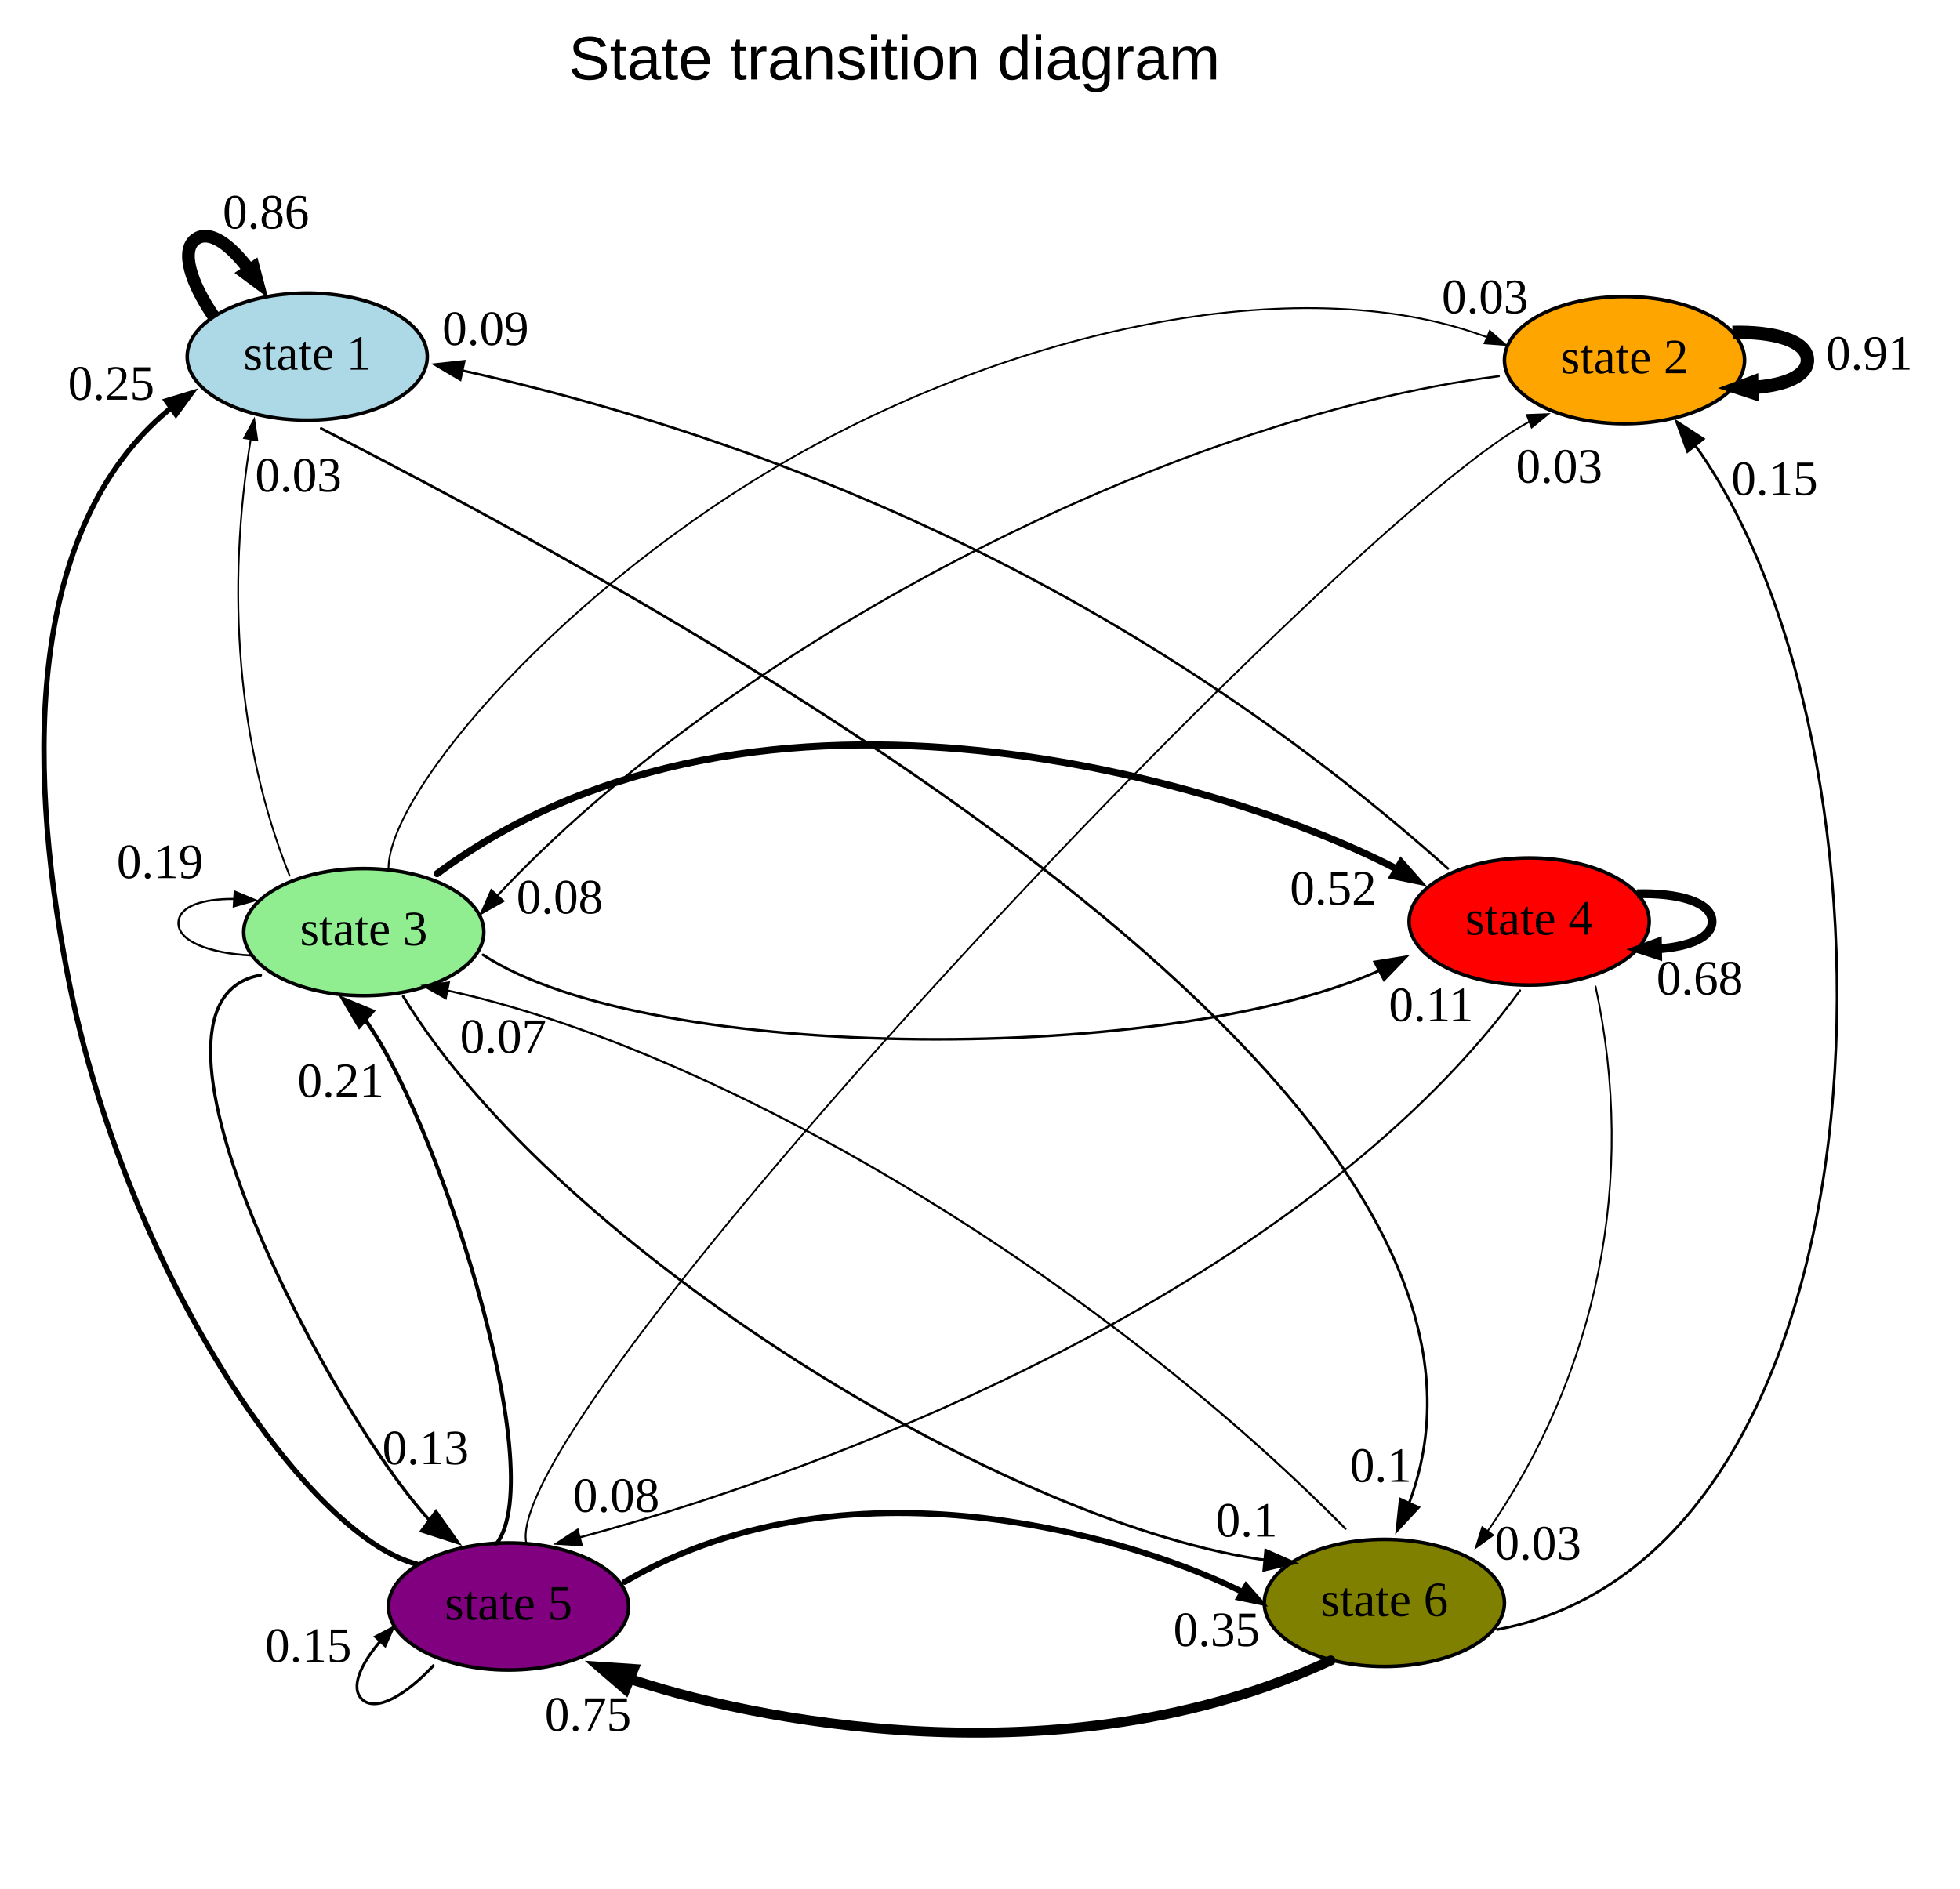
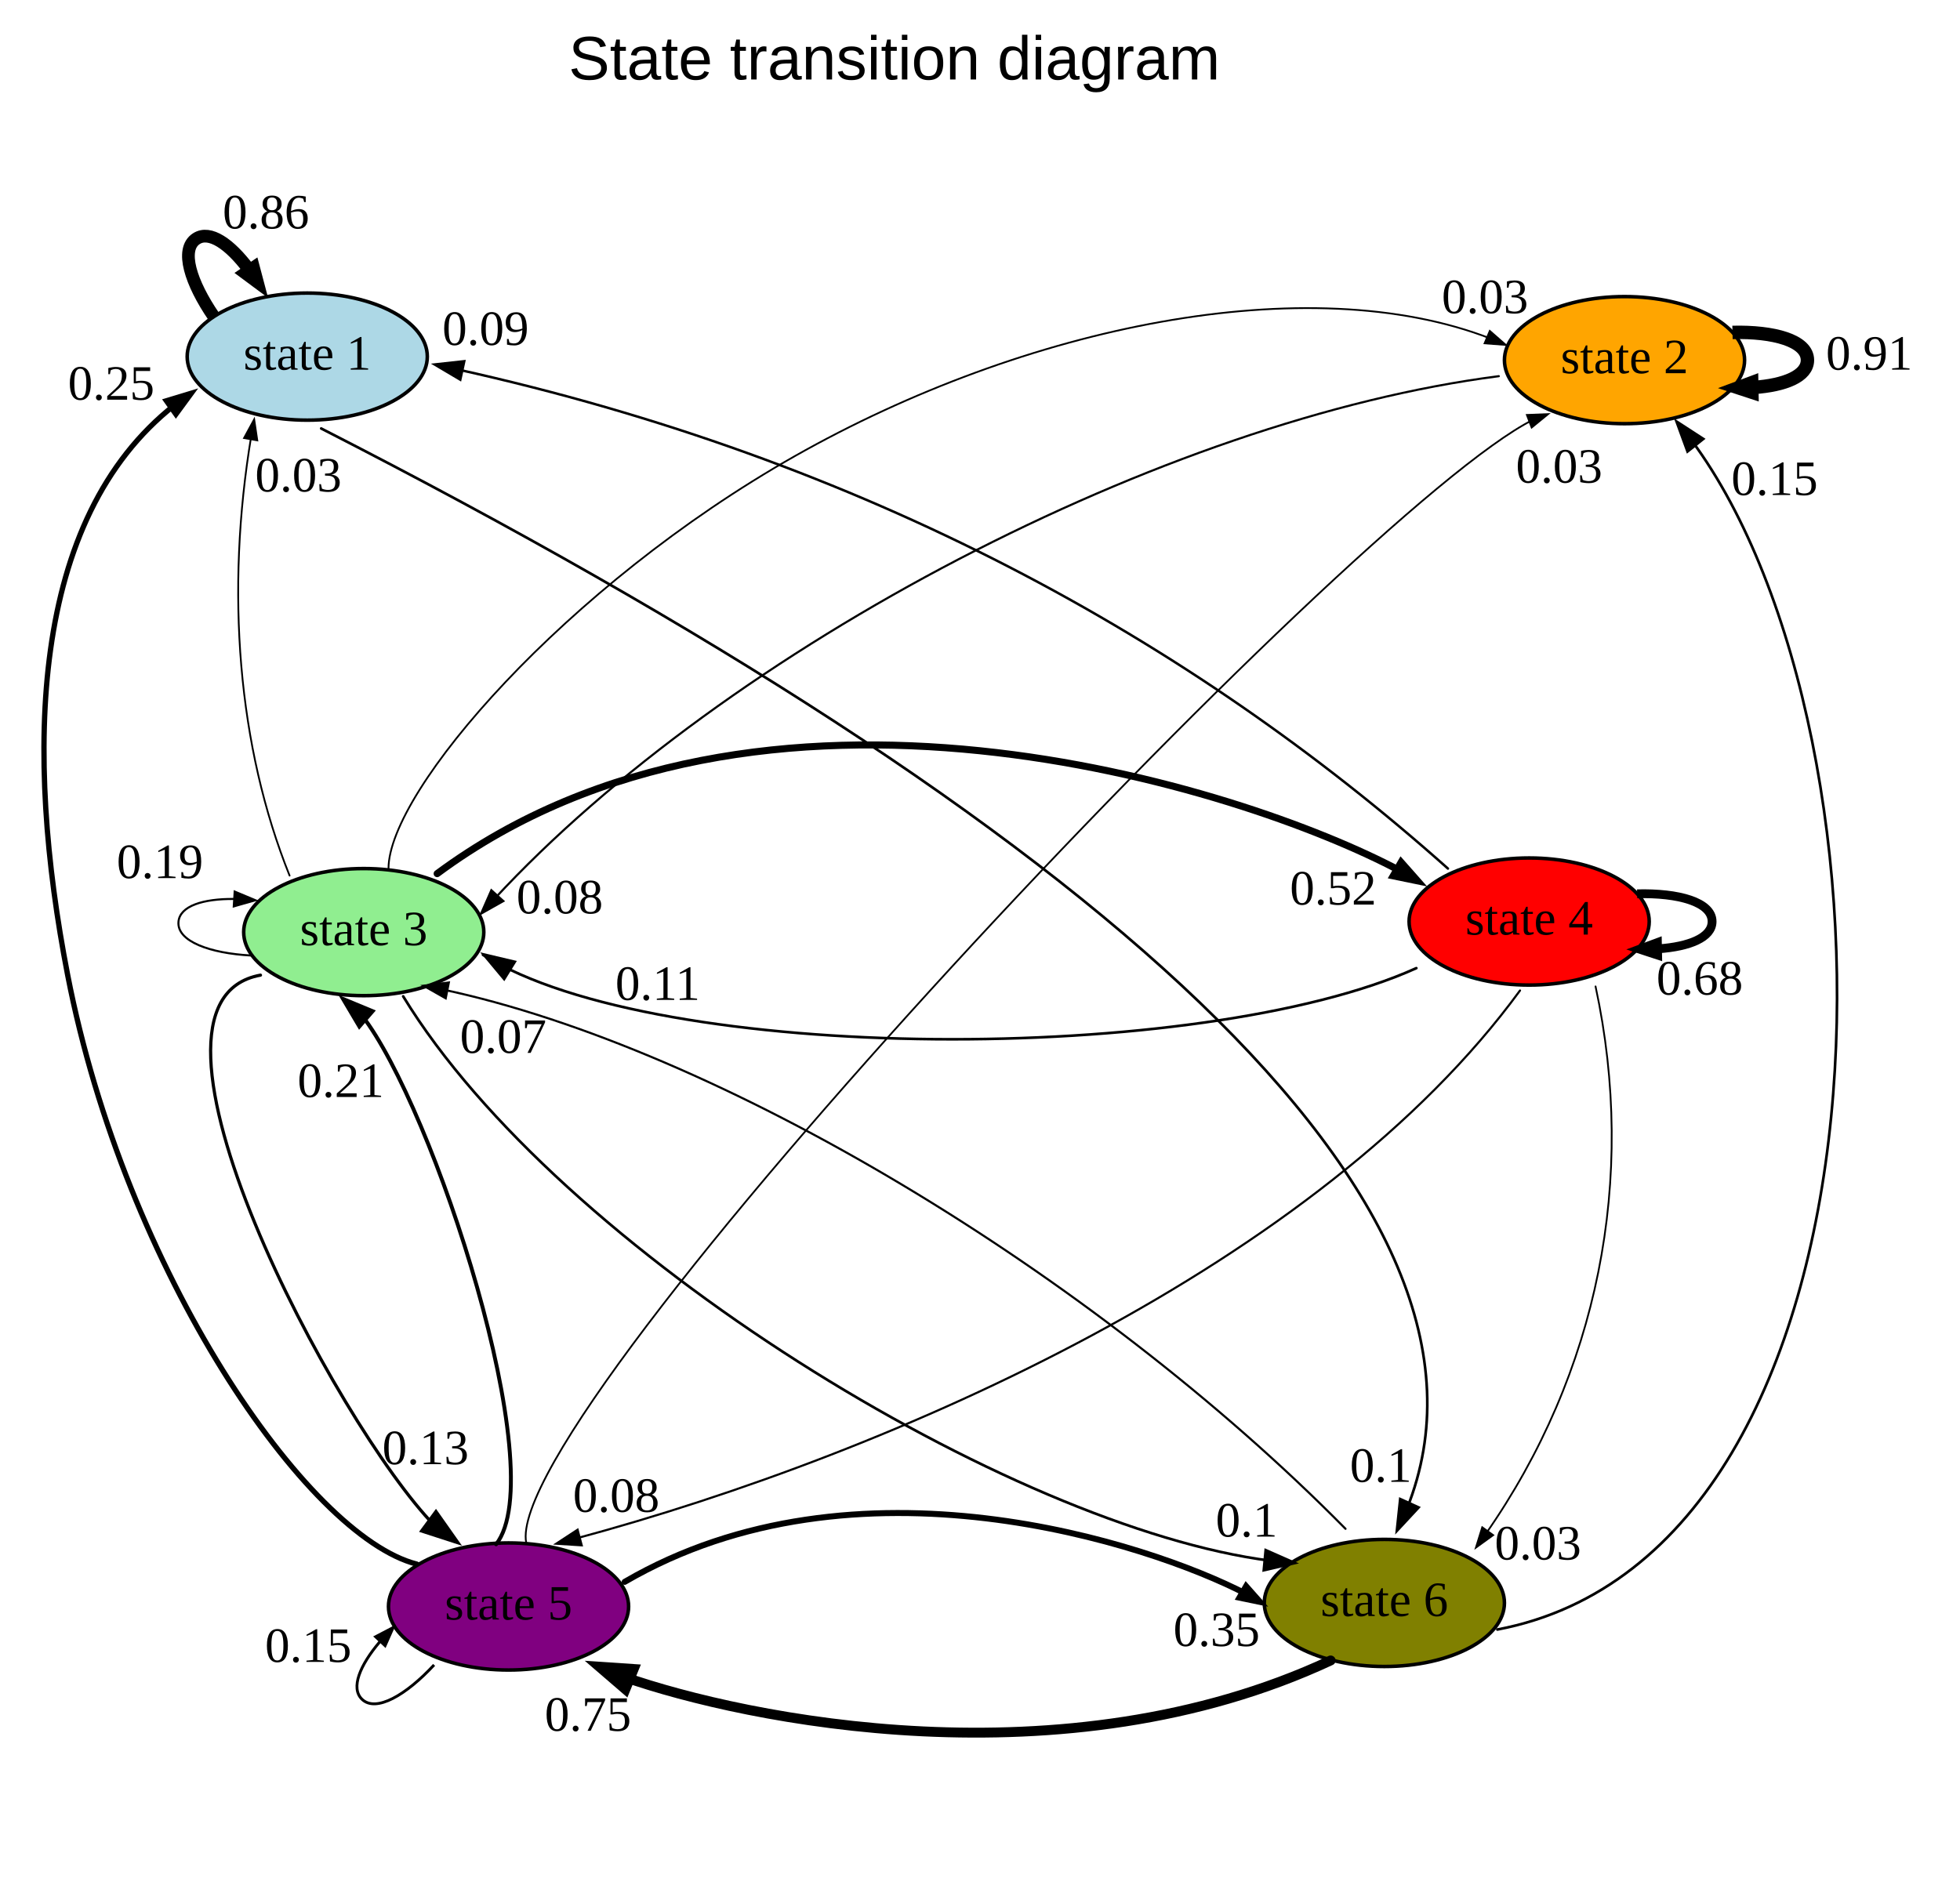
<svg xmlns="http://www.w3.org/2000/svg" width="100%" height="100%" viewBox="0 0 555 535" version="1.1" xml:space="preserve" style="fill-rule:evenodd;clip-rule:evenodd;">
  <g id="Artboard1" transform="matrix(1.04915,0,0,1.06574,-83.9319,27.7092)">
    <rect x="80" y="-26" width="529" height="502" style="fill:none;" />
    <g transform="matrix(0.953153,0,0,0.938318,-54.3946,493.828)">
      <ellipse cx="228" cy="-453" rx="34" ry="18" style="fill:rgb(173,216,230);stroke:black;stroke-width:1px;" />
    </g>
    <g transform="matrix(0.953153,0,0,0.938318,145.693,72.242)">
      <text x="0px" y="0px" style="font-family:'TimesNewRomanPSMT', 'Times New Roman', serif;font-size:14px;">state 1</text>
    </g>
    <g transform="matrix(-0.544363,-0.825792,0.852115,-0.544363,253.163,311.601)">
      <g transform="matrix(0.953153,-1.05821e-16,1.04174e-16,0.938318,32.3423,475.062)">
        <path d="M258.58,-460.85C270.19,-461.15 279.8,-458.54 279.8,-453C279.8,-448.46 273.34,-445.88 264.6,-445.27" style="fill:none;fill-rule:nonzero;stroke:black;stroke-width:3.6px;" />
      </g>
      <g transform="matrix(0.953153,0,0,0.938318,32.3423,475.062)">
        <path d="M264.62,-443.17L258.58,-445.15L264.54,-447.37L264.62,-443.17Z" style="fill-rule:nonzero;stroke:black;stroke-width:2.58px;" />
      </g>
    </g>
    <g transform="matrix(0.953153,0,0,0.938318,140.097,34.7094)">
      <text x="0px" y="0px" style="font-family:'TimesNewRomanPSMT', 'Times New Roman', serif;font-size:14px;">0.86</text>
    </g>
    <g transform="matrix(0.953153,0,0,0.938318,57.1243,413.133)">
      <ellipse cx="484" cy="-366" rx="34" ry="18" style="fill:rgb(255,165,0);stroke:black;stroke-width:1px;" />
    </g>
    <g transform="matrix(0.953153,0,0,0.938318,501.219,73.1802)">
      <text x="0px" y="0px" style="font-family:'TimesNewRomanPSMT', 'Times New Roman', serif;font-size:14px;">state 2</text>
    </g>
    <g transform="matrix(0.953153,0,0,0.938318,-125.881,238.607)">
      <ellipse cx="319" cy="-18" rx="34" ry="18" style="fill:rgb(144,238,144);stroke:black;stroke-width:1px;" />
    </g>
    <g transform="matrix(0.953153,0,0,0.938318,160.944,225.189)">
      <text x="0px" y="0px" style="font-family:'TimesNewRomanPSMT', 'Times New Roman', serif;font-size:14px;">state 3</text>
    </g>
    <g transform="matrix(0.953153,0,0,0.938318,188.659,317.425)">
      <ellipse cx="319" cy="-105" rx="34" ry="18" style="fill:rgb(255,0,0);stroke:black;stroke-width:1px;" />
    </g>
    <g transform="matrix(0.953153,0,0,0.938318,475.484,222.373)">
      <text x="0px" y="0px" style="font-family:'TimesNewRomanPSMT', 'Times New Roman', serif;font-size:14px;">state 4</text>
    </g>
    <g transform="matrix(0.953153,0,0,0.938318,-167.82,581.092)">
      <ellipse cx="404" cy="-192" rx="34" ry="18" style="fill:rgb(128,0,128);stroke:black;stroke-width:1px;" />
    </g>
    <g transform="matrix(0.953153,0,0,0.938318,200.023,404.407)">
      <text x="0px" y="0px" style="font-family:'TimesNewRomanPSMT', 'Times New Roman', serif;font-size:14px;">state 5</text>
    </g>
    <g transform="matrix(0.953153,0,0,0.938318,218.207,661.787)">
      <ellipse cx="247" cy="-279" rx="34" ry="18" style="fill:rgb(128,128,0);stroke:black;stroke-width:1px;" />
    </g>
    <g transform="matrix(0.953153,0,0,0.938318,436.405,403.468)">
      <text x="0px" y="0px" style="font-family:'TimesNewRomanPSMT', 'Times New Roman', serif;font-size:14px;">state 6</text>
    </g>
    <g transform="matrix(0.953153,0,0,0.938318,57.1243,413.133)">
      <path d="M514.58,-373.85C526.19,-374.15 535.8,-371.54 535.8,-366C535.8,-361.46 529.34,-358.88 520.6,-358.27" style="fill:none;fill-rule:nonzero;stroke:black;stroke-width:3.8px;" />
    </g>
    <g transform="matrix(0.953153,0,0,0.938318,57.1243,413.133)">
      <path d="M520.62,-356.17L514.58,-358.15L520.54,-360.37L520.62,-356.17Z" style="fill-rule:nonzero;stroke:black;stroke-width:2.72px;" />
    </g>
    <g transform="matrix(0.953153,0,0,0.938318,572.828,72.2419)">
      <text x="0px" y="0px" style="font-family:'TimesNewRomanPSMT', 'Times New Roman', serif;font-size:14px;">0.91</text>
    </g>
    <g transform="matrix(-0.99683,-0.0783235,0.0808201,-0.99683,337.946,435.318)">
      <g transform="matrix(0.953153,0,0,0.938318,-126.834,216.087)">
        <path d="M349.58,-25.85C361.19,-26.15 370.8,-23.54 370.8,-18C370.8,-13.46 364.34,-10.88 355.6,-10.27" style="fill:none;fill-rule:nonzero;stroke:black;stroke-width:0.58px;" />
      </g>
      <g transform="matrix(0.953153,0,0,0.938318,-126.834,216.087)">
        <path d="M355.62,-8.17L349.58,-10.15L355.54,-12.37L355.62,-8.17Z" style="fill-rule:nonzero;stroke:black;stroke-width:0.58px;" />
      </g>
    </g>
    <g transform="matrix(0.953153,0,0,0.938318,111.502,207.361)">
      <text x="0px" y="0px" style="font-family:'TimesNewRomanPSMT', 'Times New Roman', serif;font-size:14px;">0.19</text>
    </g>
    <g transform="matrix(0.953155,0,0,0.938318,188.658,317.425)">
      <path d="M349.58,-112.85C361.19,-113.15 370.8,-110.54 370.8,-105C370.8,-100.46 364.34,-97.88 355.6,-97.27" style="fill:none;fill-rule:nonzero;stroke:black;stroke-width:2.5px;" />
    </g>
    <g transform="matrix(0.953153,0,0,0.938318,188.659,317.425)">
      <path d="M355.62,-95.17L349.58,-97.15L355.54,-99.37L355.62,-95.17Z" style="fill-rule:nonzero;stroke:black;stroke-width:2.03px;" />
    </g>
    <g transform="matrix(0.953153,0,0,0.938318,527.077,238.324)">
      <text x="0px" y="0px" style="font-family:'TimesNewRomanPSMT', 'Times New Roman', serif;font-size:14px;">0.68</text>
    </g>
    <g transform="matrix(-0.698215,0.704744,-0.727209,-0.698215,600.154,572.033)">
      <g transform="matrix(0.953153,0,0,0.938318,-245.978,580.153)">
        <path d="M434.58,-199.85C446.19,-200.15 455.8,-197.54 455.8,-192C455.8,-187.46 449.34,-184.88 440.6,-184.27" style="fill:none;fill-rule:nonzero;stroke:black;stroke-width:0.8px;" />
      </g>
      <g transform="matrix(0.953153,0,0,0.938318,-245.978,580.153)">
        <path d="M440.62,-182.17L434.58,-184.15L440.54,-186.37L440.62,-182.17Z" style="fill-rule:nonzero;stroke:black;stroke-width:0.44px;" />
      </g>
    </g>
    <g transform="matrix(0.953153,0,0,0.938318,151.535,415.666)">
      <text x="0px" y="0px" style="font-family:'TimesNewRomanPSMT', 'Times New Roman', serif;font-size:14px;">0.15</text>
    </g>
    <g transform="matrix(1.38768,0,0,1.36608,233.457,-4.87367)">
      <text x="0px" y="0px" style="font-family:'ArialMT', 'Arial', sans-serif;font-size:12px;">State transition diagram</text>
    </g>
    <g transform="matrix(0.953153,0,0,0.938318,148.866,104.614)">
      <text x="0px" y="0px" style="font-family:'TimesNewRomanPSMT', 'Times New Roman', serif;font-size:14px;">0.03</text>
    </g>
-     <g transform="matrix(0.588998,0,0,0.96048,103.971,-26.6945)">
-       <g transform="matrix(1.61826,-0,-0,0.976923,-40.6974,0.723077)">
+     <g transform="matrix(0.953152,0,0,0.938315,80.0003,-26)">
+       <g>
        <path d="M68.722,124.255L72.113,118L73.153,125.039L68.722,124.255Z" />
        <path d="M82,248C67.37,211.575 63.781,167.581 71.172,123.317" style="fill:none;stroke:black;stroke-width:0.5px;stroke-linecap:round;stroke-linejoin:round;stroke-miterlimit:1.5;" />
      </g>
    </g>
-     <g transform="matrix(0.623109,0,0,0.925659,164.702,156.396)">
-       <g transform="matrix(1.52967,-0,-0,1.01367,-135.935,-197.044)">
+     <g transform="matrix(0.953151,0,0,0.938313,79.9997,-25.9996)">
+       <g>
        <path d="M432.004,117.288L439.113,117L433.598,121.496L432.004,117.288Z" />
        <path d="M149.009,437C141.66,399.999 383.095,144.497 434.063,118.914" style="fill:none;stroke:black;stroke-width:0.5px;stroke-linecap:round;stroke-linejoin:round;stroke-miterlimit:1.5;" />
      </g>
    </g>
-     <g transform="matrix(0.627403,0,0,0.471508,150.011,102.004)">
-       <g transform="matrix(1.5192,-0,-0,1.99003,-111.589,-271.478)">
+     <g transform="matrix(0.953151,0,0,0.938315,79.9997,-26)">
+       <g>
        <path d="M421.759,93.314L427.113,98L420.018,97.464L421.759,93.314Z" />
        <path d="M110.01,246C110.01,223.979 160.108,165.968 225.079,129.175C290.367,92.202 370.529,75.862 422.133,95.911" style="fill:none;stroke:black;stroke-width:0.5px;stroke-linecap:round;stroke-linejoin:round;stroke-miterlimit:1.5;" />
      </g>
    </g>
-     <g transform="matrix(-1.15418,-0.45427,0.455611,-1.12183,499.432,548.666)">
-       <g transform="matrix(-0.712011,0.288319,-0.284669,-0.721141,487.663,314.785)">
+     <g transform="matrix(0.95315,3.332e-07,-5.05731e-07,0.938314,80.0006,-25.9999)">
+       <g>
        <path d="M423.234,434.796L417.467,438.963L419.581,432.169L423.234,434.796Z" />
        <path d="M451.799,279.378C463.547,333.792 452.533,388.949 420.619,434.579" style="fill:none;stroke:black;stroke-width:0.5px;stroke-linecap:round;stroke-linejoin:round;stroke-miterlimit:1.5;" />
      </g>
    </g>
-     <g transform="matrix(0.588998,0,0,0.96048,138.284,156.277)">
-       <g transform="matrix(1.61826,-0,-0,0.976923,-98.9548,-189.777)">
+     <g transform="matrix(0.953152,0,0,0.938315,79.9998,-26)">
+       <g>
        <path d="M45.899,113.095L56.113,110L49.798,118.604L45.899,113.095Z" />
        <path d="M118,443C86.889,435.033 35.418,360.024 19.145,276.082C6.955,213.2 8.344,147.021 49.501,114.68" style="fill:none;stroke:black;stroke-width:1.5px;stroke-linecap:round;stroke-linejoin:round;stroke-miterlimit:1.5;" />
      </g>
    </g>
    <g transform="matrix(0.953153,0,0,0.938315,79.9999,-26)">
      <path d="M130.572,108.074L122,103L131.902,101.916L130.572,108.074Z" />
      <path d="M410,246C336.903,180.876 244.616,130.13 129.39,104.596" style="fill:none;stroke:black;stroke-width:0.7px;stroke-linecap:round;stroke-linejoin:round;stroke-miterlimit:1.5;" />
    </g>
-     <g transform="matrix(0.636836,0,0,1.18287,115.731,113.954)">
-       <g transform="matrix(1.4967,-0,-0,0.793252,-56.1074,-118.317)">
+     <g transform="matrix(0.953152,0,0,0.938314,79.9998,-25.9996)">
+       <g>
        <path d="M126.423,283.219L119,279L127.47,277.922L126.423,283.219Z" />
        <path d="M381,433C309.183,360.219 203.078,296.763 125.357,280.256" style="fill:none;stroke:black;stroke-width:0.6px;stroke-linecap:round;stroke-linejoin:round;stroke-miterlimit:1.5;" />
      </g>
    </g>
-     <g transform="matrix(0.412737,-0.557023,0.811562,0.582766,95.3106,392.406)">
-       <g transform="matrix(0.802014,0.766586,-1.0995,0.559174,477.398,-261.656)">
+     <g transform="matrix(0.953153,1.2554e-08,3.8288e-08,0.938314,80.0004,-25.9999)">
+       <g>
        <path d="M165.112,438.006L156.591,437.458L163.736,432.784L165.112,438.006Z" />
        <path d="M430.409,280.542C373.876,357.943 253.692,411.389 162.858,435.808" style="fill:none;stroke:black;stroke-width:0.6px;stroke-linecap:round;stroke-linejoin:round;stroke-miterlimit:1.5;" />
      </g>
    </g>
-     <g transform="matrix(0.429402,-0.579514,0.890709,0.6396,66.0623,226.029)">
-       <g transform="matrix(0.770888,0.698469,-1.05683,0.509487,295.134,-126.633)">
+     <g transform="matrix(0.953153,3.83968e-07,-2.59377e-07,0.938316,80.0003,-25.9998)">
+       <g>
        <path d="M143.029,255.265L135.591,259.458L139.025,251.641L143.029,255.265Z" />
        <path d="M424.409,106.542C329.935,118.657 206.06,183.197 139.94,254.654" style="fill:none;stroke:black;stroke-width:0.6px;stroke-linecap:round;stroke-linejoin:round;stroke-miterlimit:1.5;" />
      </g>
    </g>
-     <g transform="matrix(-0.632136,0.00614577,-0.0127322,-1.26915,509.033,519.464)">
-       <g transform="matrix(-1.50768,-0.00730087,0.0148898,-0.739256,669.983,433.032)">
+     <g transform="matrix(0.953152,4.46469e-08,-2.33696e-08,0.938318,79.9992,-26.001)">
+       <g>
        <path d="M358.07,438.495L367.834,442.806L357.436,445.216L358.07,438.495Z" />
        <path d="M114.166,282.194C158.118,354.294 286.528,432.696 359.769,442.046" style="fill:none;stroke:black;stroke-width:0.75px;stroke-linecap:round;stroke-linejoin:round;stroke-miterlimit:1.5;" />
      </g>
    </g>
-     <g transform="matrix(-0.167822,0.0016316,-0.0127411,-1.27002,235.164,516.371)">
-       <g transform="matrix(-5.67899,-0.00729582,0.0560856,-0.738745,892.068,428.202)">
+     <g transform="matrix(0.953152,-2.7676e-09,2.63563e-08,0.938312,79.9996,-25.9986)">
+       <g>
        <path d="M123.458,427.336L130.834,437.806L118.651,433.855L123.458,427.336Z" />
        <path d="M73.756,276.188C31.294,283.834 95.55,403.873 123.01,432.038" style="fill:none;stroke:black;stroke-width:0.9px;stroke-linecap:round;stroke-linejoin:round;stroke-miterlimit:1.5;" />
      </g>
    </g>
-     <g transform="matrix(0.163416,0.0109708,-0.0824169,1.18972,147.703,109.236)">
-       <g transform="matrix(5.80566,-0.0535361,0.395922,0.785034,-469.44,-109.342)">
+     <g transform="matrix(0.95315,-2.34164e-07,-7.91226e-08,0.938314,80.0006,-26.0005)">
+       <g>
        <path d="M101.671,291.67L95.82,281.794L106.426,286.185L101.671,291.67Z" />
        <path d="M140.48,437.39C156.536,417.044 122.732,313.475 102.403,287.501" style="fill:none;stroke:black;stroke-width:1.1px;stroke-linecap:round;stroke-linejoin:round;stroke-miterlimit:1.5;" />
      </g>
    </g>
-     <g transform="matrix(0.167903,0.567323,-1.31136,0.376119,708.332,30.6926)">
-       <g transform="matrix(0.444171,-0.66997,1.52453,0.195196,-384.916,429.861)">
+     <g transform="matrix(0.95315,-2.2197e-08,9.3403e-07,0.938318,80.0009,-26.0002)">
+       <g>
        <path d="M477.67,128.491L473.997,118.47L482.948,124.283L477.67,128.491Z" />
        <path d="M424.003,461.53C540.206,439.461 541.435,209.054 479.047,124.803" style="fill:none;stroke:black;stroke-width:0.75px;stroke-linecap:round;stroke-linejoin:round;stroke-miterlimit:1.5;" />
      </g>
    </g>
-     <g transform="matrix(-0.608147,0.167709,-0.181386,-0.637423,563.881,279.529)">
-       <g transform="matrix(-1.45326,-0.382361,0.407106,-1.36493,605.21,638.553)">
-         <path d="M388.688,272.161L399.222,270.449L391.821,278.139L388.688,272.161Z" />
+     <g transform="matrix(0.986756,9.14363e-07,-1.0996e-06,0.938313,75.4033,-26.0002)">
+       <g>
        <path d="M136.778,270.449C184.457,301.602 333.208,301.727 392.048,274.21" style="fill:none;stroke:black;stroke-width:0.75px;stroke-linecap:round;stroke-linejoin:round;stroke-miterlimit:1.5;" />
      </g>
    </g>
-     <g transform="matrix(-1.12159,-0.32389,0.431862,-1.44929,520.302,577.191)">
-       <g transform="matrix(-0.782488,0.174873,-0.229538,-0.596135,509.022,302.441)">
+     <g transform="matrix(0.953152,-1.65185e-06,-5.2795e-07,0.938318,80.0008,-26.0009)">
+       <g>
        <path d="M402.317,426.825L395.052,434.643L396.173,424.029L402.317,426.825Z" />
        <path d="M90.948,121.357C310.132,233.526 432.875,340.972 398.407,427.27" style="fill:none;stroke:black;stroke-width:0.75px;stroke-linecap:round;stroke-linejoin:round;stroke-miterlimit:1.5;" />
      </g>
    </g>
-     <g transform="matrix(-0.875608,0.175968,-0.0785042,-0.378565,573.446,229.9)">
-       <g transform="matrix(-1.04501,-0.485752,0.213334,-2.37945,482.82,900.401)">
+     <g transform="matrix(0.953153,3.862e-07,-1.38382e-07,0.938316,79.9997,-25.9994)">
+       <g>
        <path d="M396.572,242.532L404.11,251.064L392.961,248.761L396.572,242.532Z" />
        <path d="M123.788,247.436C215.062,179.799 351.211,222.481 396.635,246.73" style="fill:none;stroke:black;stroke-width:2px;stroke-linecap:round;stroke-linejoin:round;stroke-miterlimit:1.5;" />
      </g>
    </g>
-     <g transform="matrix(-0.566194,0.113786,-0.0570625,-0.275168,492.968,417.376)">
-       <g transform="matrix(-1.61609,-0.668278,0.329916,-3.27354,544.301,1836.37)">
+     <g transform="matrix(0.953154,3.03964e-07,-8.3454e-08,0.938313,80.0002,-26.0004)">
+       <g>
        <path d="M352.707,447.808L359.11,455.064L349.634,453.101L352.707,447.808Z" />
        <path d="M176.889,448.03C242.401,409.8 325.247,437.128 352.759,451.376" style="fill:none;stroke:black;stroke-width:1.7px;stroke-linecap:round;stroke-linejoin:round;stroke-miterlimit:1.5;" />
      </g>
    </g>
-     <g transform="matrix(0.665982,-0.122218,0.0465965,0.246067,156.87,403.045)">
-       <g transform="matrix(1.38313,0.686985,-0.257841,3.68519,6.34994,-1740.46)">
+     <g transform="matrix(0.953151,9.55655e-07,-5.09027e-07,0.938316,79.9996,-26.0008)">
+       <g>
        <path d="M177.654,480.774L165.576,470.375L181.477,471.447L177.654,480.774Z" />
        <path d="M376.794,470.292C301.179,505.573 211.278,487.014 176.768,474.963" style="fill:none;stroke:black;stroke-width:2.8px;stroke-linecap:round;stroke-linejoin:round;stroke-miterlimit:1.5;" />
      </g>
    </g>
    <g transform="matrix(0.953153,0,0,0.938318,199.382,65.6743)">
      <text x="0px" y="0px" style="font-family:'TimesNewRomanPSMT', 'Times New Roman', serif;font-size:14px;">0.09</text>
    </g>
    <g transform="matrix(0.953153,0,0,0.938318,444.342,367.811)">
      <text x="0px" y="0px" style="font-family:'TimesNewRomanPSMT', 'Times New Roman', serif;font-size:14px;">0.1</text>
    </g>
    <g transform="matrix(0.953153,0,0,0.938318,204.148,253.807)">
      <text x="0px" y="0px" style="font-family:'TimesNewRomanPSMT', 'Times New Roman', serif;font-size:14px;">0.07</text>
    </g>
-     <g transform="matrix(0.953153,0,0,0.938318,454.827,245.362)">
-       <text x="0px" y="0px" style="font-family:'TimesNewRomanPSMT', 'Times New Roman', serif;font-size:14px;">0.1<tspan x="16.98px " y="0px ">1</tspan>
-       </text>
+     <g transform="matrix(0.953153,0,0,0.938318,246.087,239.732)">
+       <g>
+         <text x="0px" y="0px" style="font-family:'TimesNewRomanPSMT', 'Times New Roman', serif;font-size:14px;">0.1</text>
+         <g transform="matrix(1,0,0,1,16.98,0)">
+           <text x="0px" y="0px" style="font-family:'TimesNewRomanPSMT', 'Times New Roman', serif;font-size:14px;">1</text>
+         </g>
+       </g>
    </g>
    <g transform="matrix(0.953153,0,0,0.938318,408.123,382.356)">
      <text x="0px" y="0px" style="font-family:'TimesNewRomanPSMT', 'Times New Roman', serif;font-size:14px;">0.1</text>
    </g>
    <g transform="matrix(0.953153,0,0,0.938318,428.139,214.398)">
      <text x="0px" y="0px" style="font-family:'TimesNewRomanPSMT', 'Times New Roman', serif;font-size:14px;">0.52</text>
    </g>
    <g transform="matrix(0.953153,0,0,0.938318,98.3483,80.2179)">
      <text x="0px" y="0px" style="font-family:'TimesNewRomanPSMT', 'Times New Roman', serif;font-size:14px;">0.25</text>
    </g>
    <g transform="matrix(0.953153,0,0,0.938318,483.422,388.455)">
      <text x="0px" y="0px" style="font-family:'TimesNewRomanPSMT', 'Times New Roman', serif;font-size:14px;">0.03</text>
    </g>
    <g transform="matrix(0.953153,0,0,0.938318,547.283,105.552)">
      <text x="0px" y="0px" style="font-family:'TimesNewRomanPSMT', 'Times New Roman', serif;font-size:14px;">0.15</text>
    </g>
    <g transform="matrix(0.953153,0,0,0.938318,396.685,411.444)">
      <text x="0px" y="0px" style="font-family:'TimesNewRomanPSMT', 'Times New Roman', serif;font-size:14px;">0.35</text>
    </g>
    <g transform="matrix(0.953153,0,0,0.938318,227.024,433.963)">
      <text x="0px" y="0px" style="font-family:'TimesNewRomanPSMT', 'Times New Roman', serif;font-size:14px;">0.75</text>
    </g>
    <g transform="matrix(0.953153,0,0,0.938318,234.649,375.788)">
      <text x="0px" y="0px" style="font-family:'TimesNewRomanPSMT', 'Times New Roman', serif;font-size:14px;">0.08</text>
    </g>
    <g transform="matrix(0.953153,0,0,0.938318,183.179,363.12)">
      <text x="0px" y="0px" style="font-family:'TimesNewRomanPSMT', 'Times New Roman', serif;font-size:14px;">0.13</text>
    </g>
    <g transform="matrix(0.953153,0,0,0.938318,160.303,265.536)">
      <text x="0px" y="0px" style="font-family:'TimesNewRomanPSMT', 'Times New Roman', serif;font-size:14px;">0.21</text>
    </g>
    <g transform="matrix(0.953153,0,0,0.938318,489.141,102.269)">
      <text x="0px" y="0px" style="font-family:'TimesNewRomanPSMT', 'Times New Roman', serif;font-size:14px;">0.03</text>
    </g>
    <g transform="matrix(0.953153,0,0,0.938318,469.125,57.2294)">
      <text x="0px" y="0px" style="font-family:'TimesNewRomanPSMT', 'Times New Roman', serif;font-size:14px;">0.03</text>
    </g>
    <g transform="matrix(0.953153,0,0,0.938318,219.399,216.744)">
      <text x="0px" y="0px" style="font-family:'TimesNewRomanPSMT', 'Times New Roman', serif;font-size:14px;">0.08</text>
    </g>
+     <g transform="matrix(-0.48545,-0.807496,0.820265,-0.477893,181.556,678.697)">
+       <path d="M388.688,272.161L399.222,270.449L391.821,278.139L388.688,272.161Z" />
+     </g>
  </g>
</svg>
